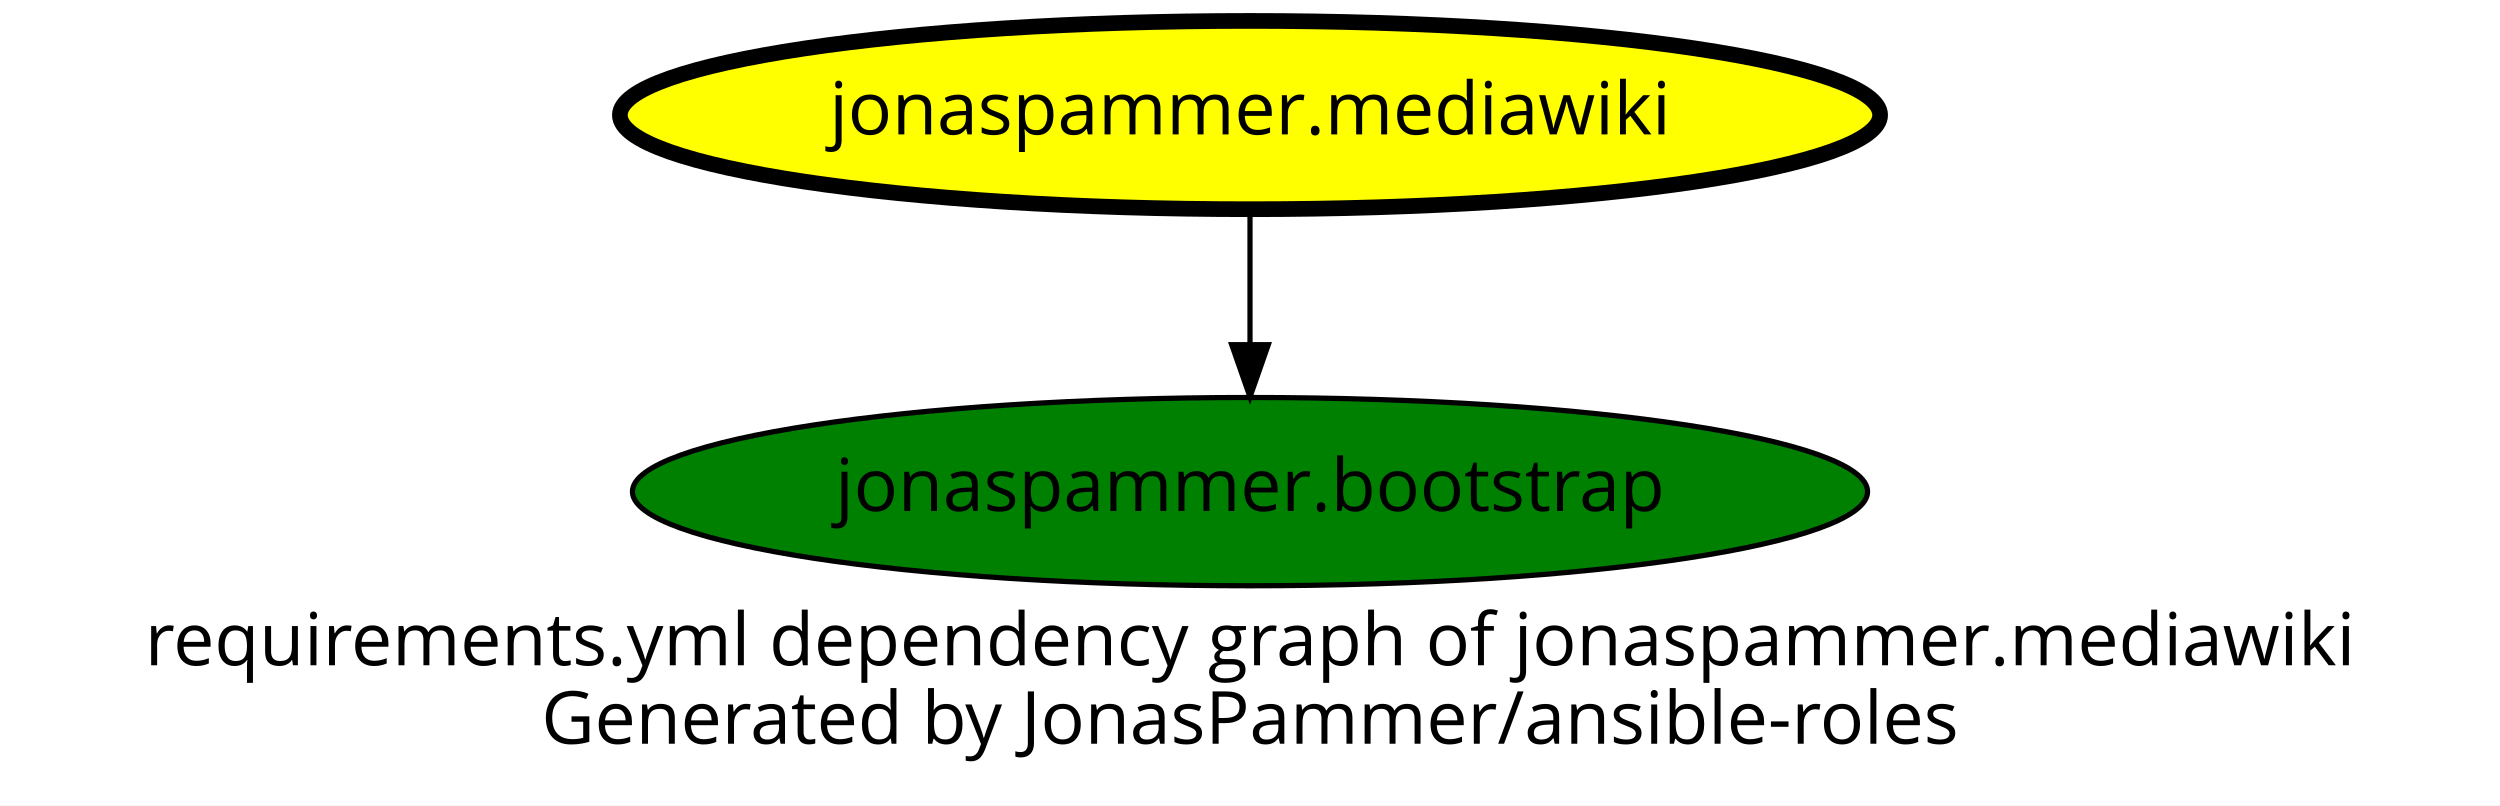
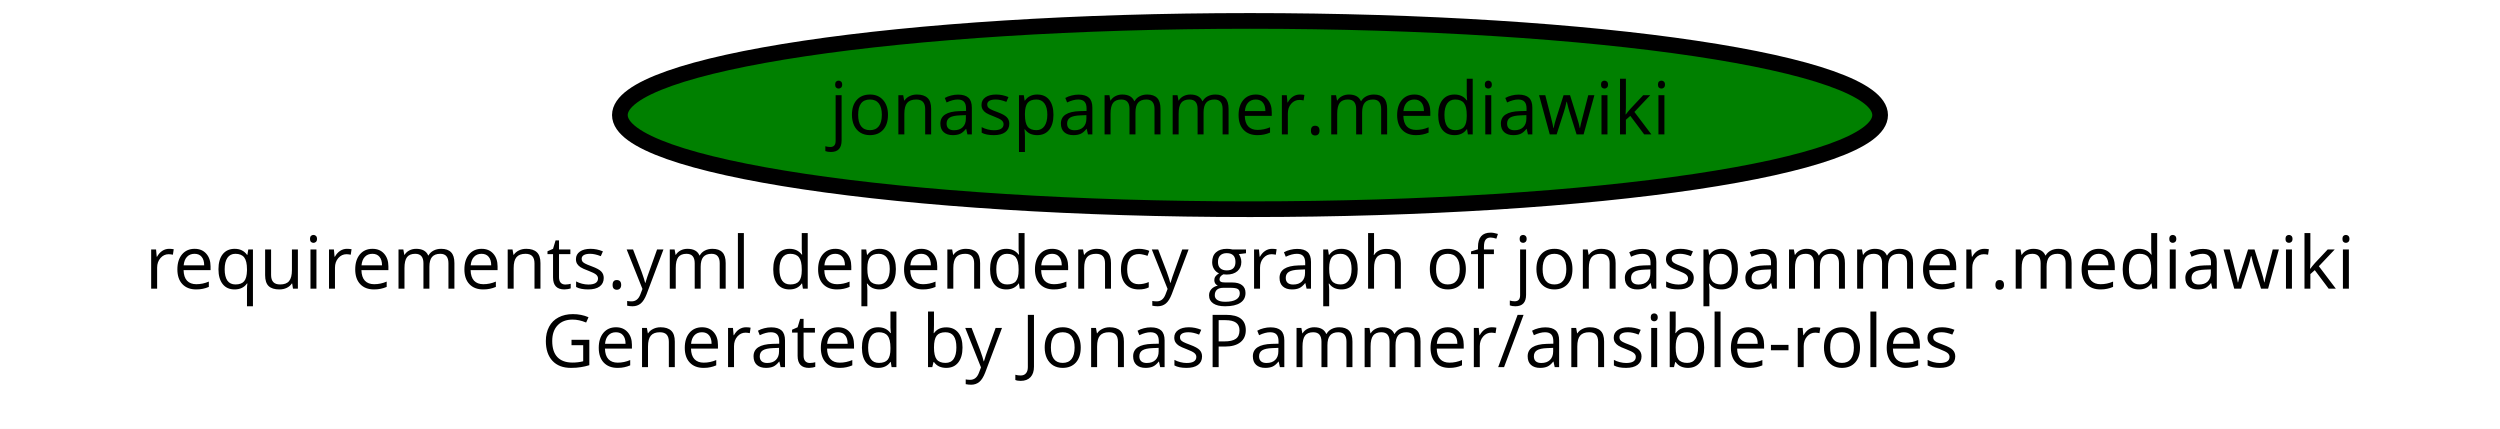
- <svg xmlns="http://www.w3.org/2000/svg" width="478pt" height="154pt" viewBox="0.00 0.00 478.00 154.00">
-   <g id="graph0" class="graph" transform="scale(1 1) rotate(0) translate(4 150)">
-     <polygon fill="white" stroke="transparent" points="-4,4 -4,-150 474,-150 474,4 -4,4" />
+ <svg xmlns="http://www.w3.org/2000/svg" width="478pt" height="82pt" viewBox="0.00 0.00 478.00 82.00">
+   <g id="graph0" class="graph" transform="scale(1 1) rotate(0) translate(4 78)">
+     <polygon fill="white" stroke="transparent" points="-4,4 -4,-78 474,-78 474,4 -4,4" />
    <text text-anchor="middle" x="235" y="-22.8" font-family="Open Sans" font-size="14.00">requirements.yml dependency graph of jonaspammer.mediawiki </text>
    <text text-anchor="middle" x="235" y="-7.8" font-family="Open Sans" font-size="14.00"> Generated by JonasPammer/ansible-roles</text>
    <g id="node1" class="node">
-       <ellipse fill="yellow" stroke="black" stroke-width="3" cx="235" cy="-128" rx="120.48" ry="18" />
-       <text text-anchor="middle" x="235" y="-124.3" font-family="Open Sans" font-size="14.00">jonaspammer.mediawiki</text>
-     </g>
-     <g id="node2" class="node">
-       <ellipse fill="green" stroke="black" cx="235" cy="-56" rx="118.08" ry="18" />
-       <text text-anchor="middle" x="235" y="-52.3" font-family="Open Sans" font-size="14.00">jonaspammer.bootstrap</text>
-     </g>
-     <g id="edge1" class="edge">
-       <path fill="none" stroke="black" d="M235,-109.7C235,-101.98 235,-92.71 235,-84.11" />
-       <polygon fill="black" stroke="black" points="238.5,-84.1 235,-74.1 231.5,-84.1 238.5,-84.1" />
+       <ellipse fill="green" stroke="black" stroke-width="3" cx="235" cy="-56" rx="120.48" ry="18" />
+       <text text-anchor="middle" x="235" y="-52.3" font-family="Open Sans" font-size="14.00">jonaspammer.mediawiki</text>
    </g>
  </g>
</svg>
